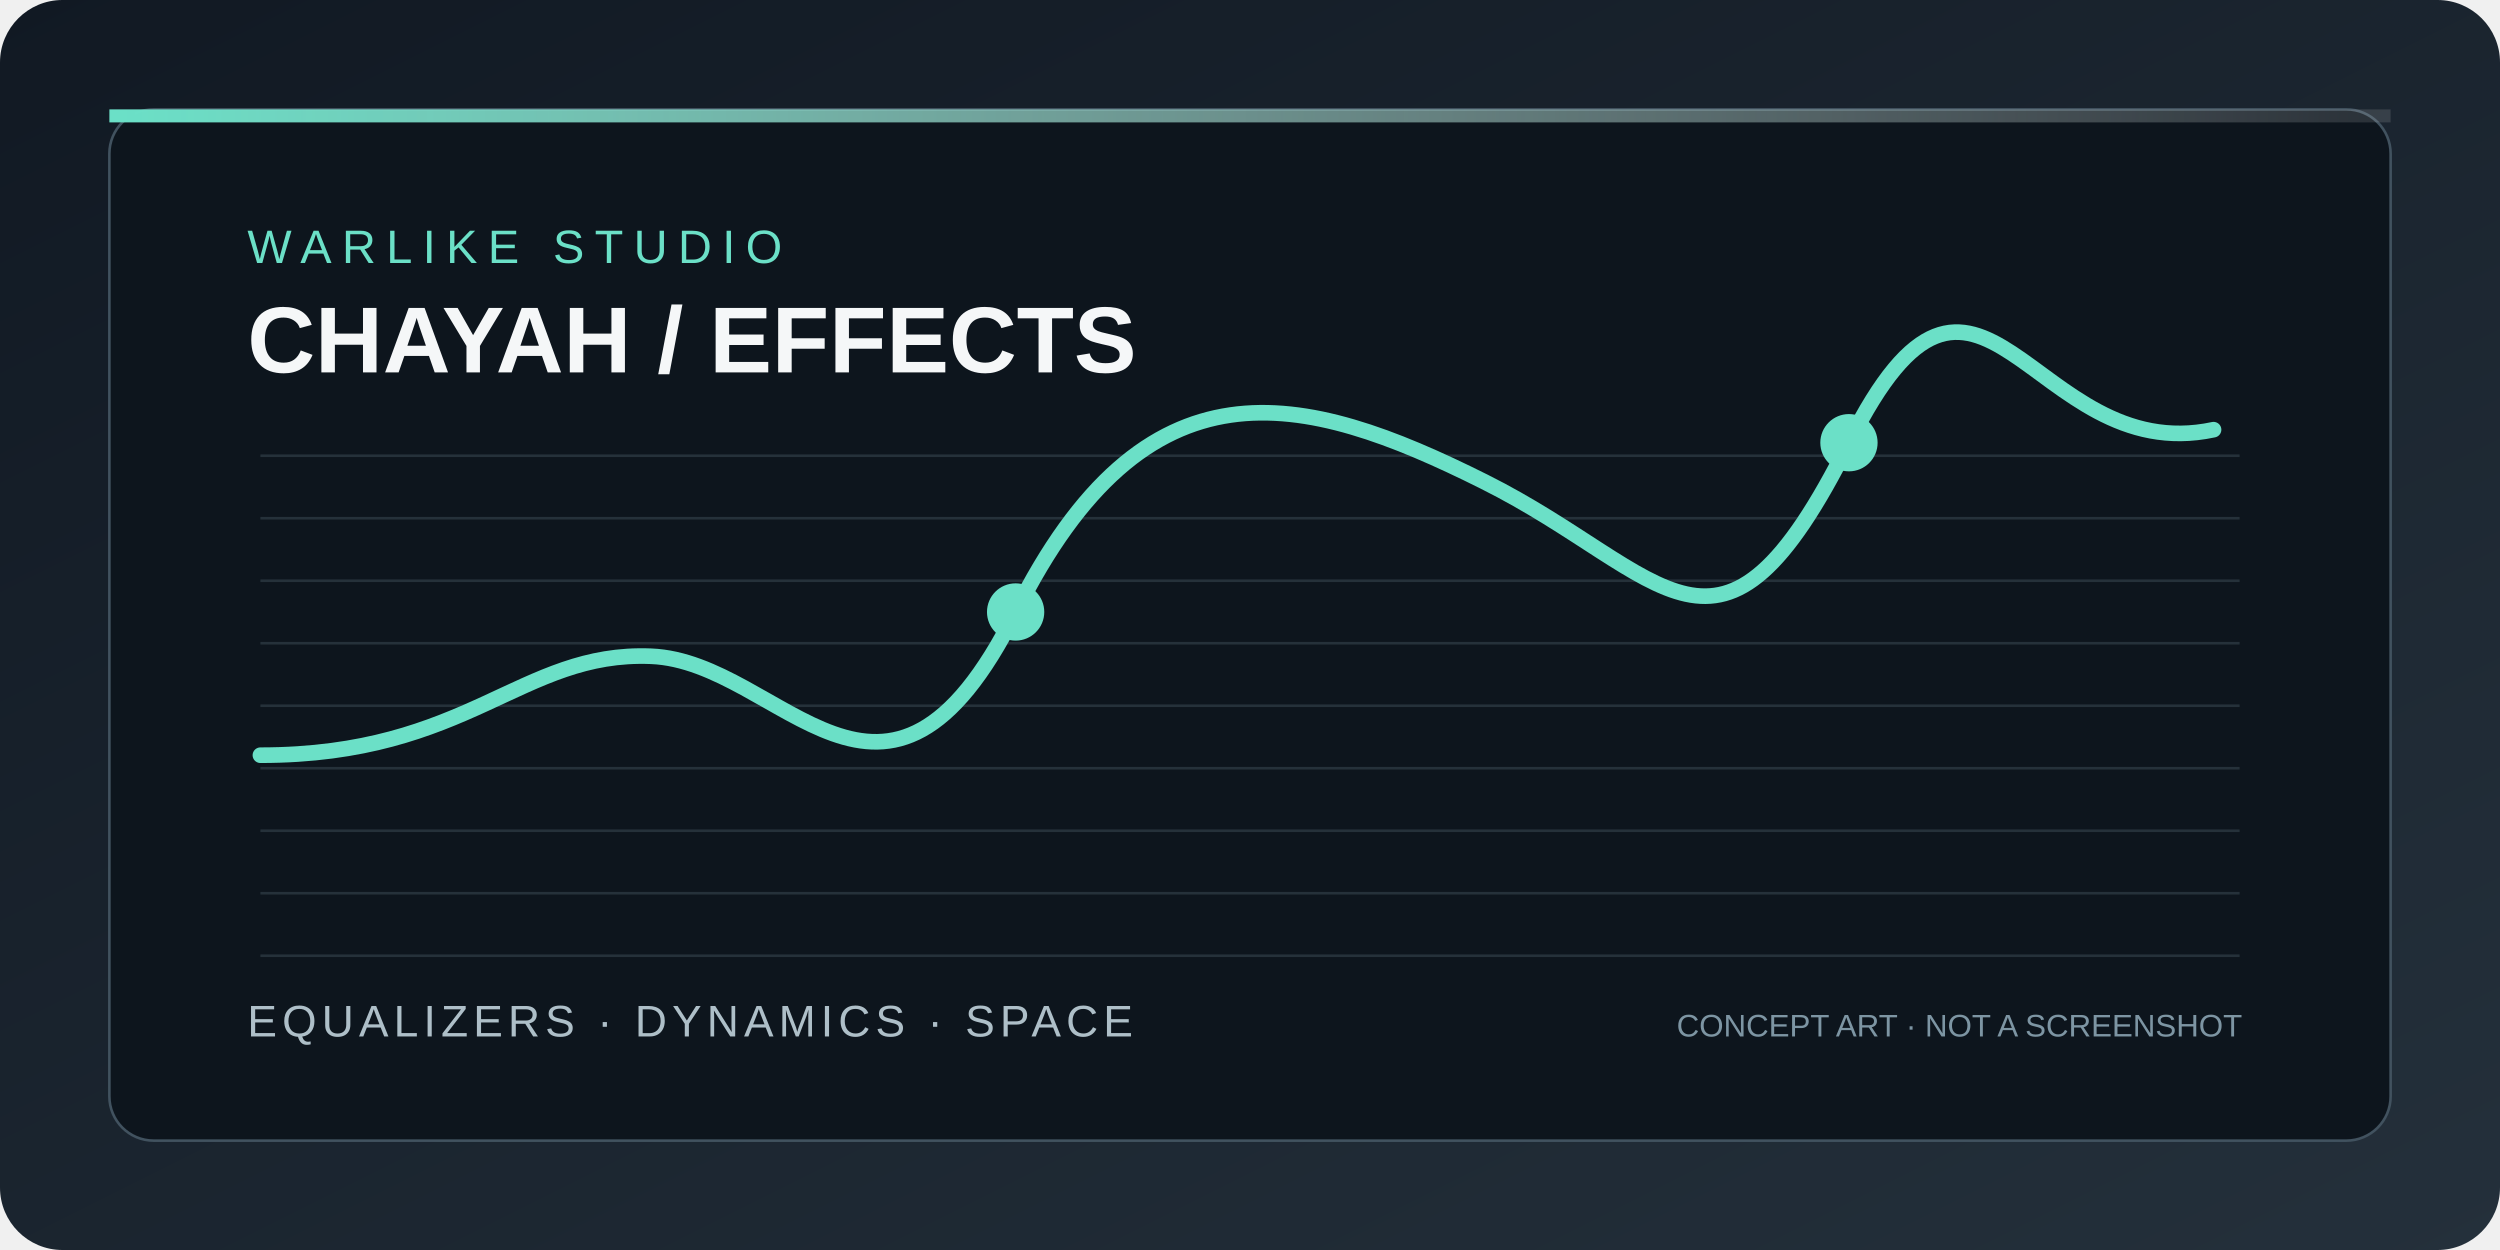
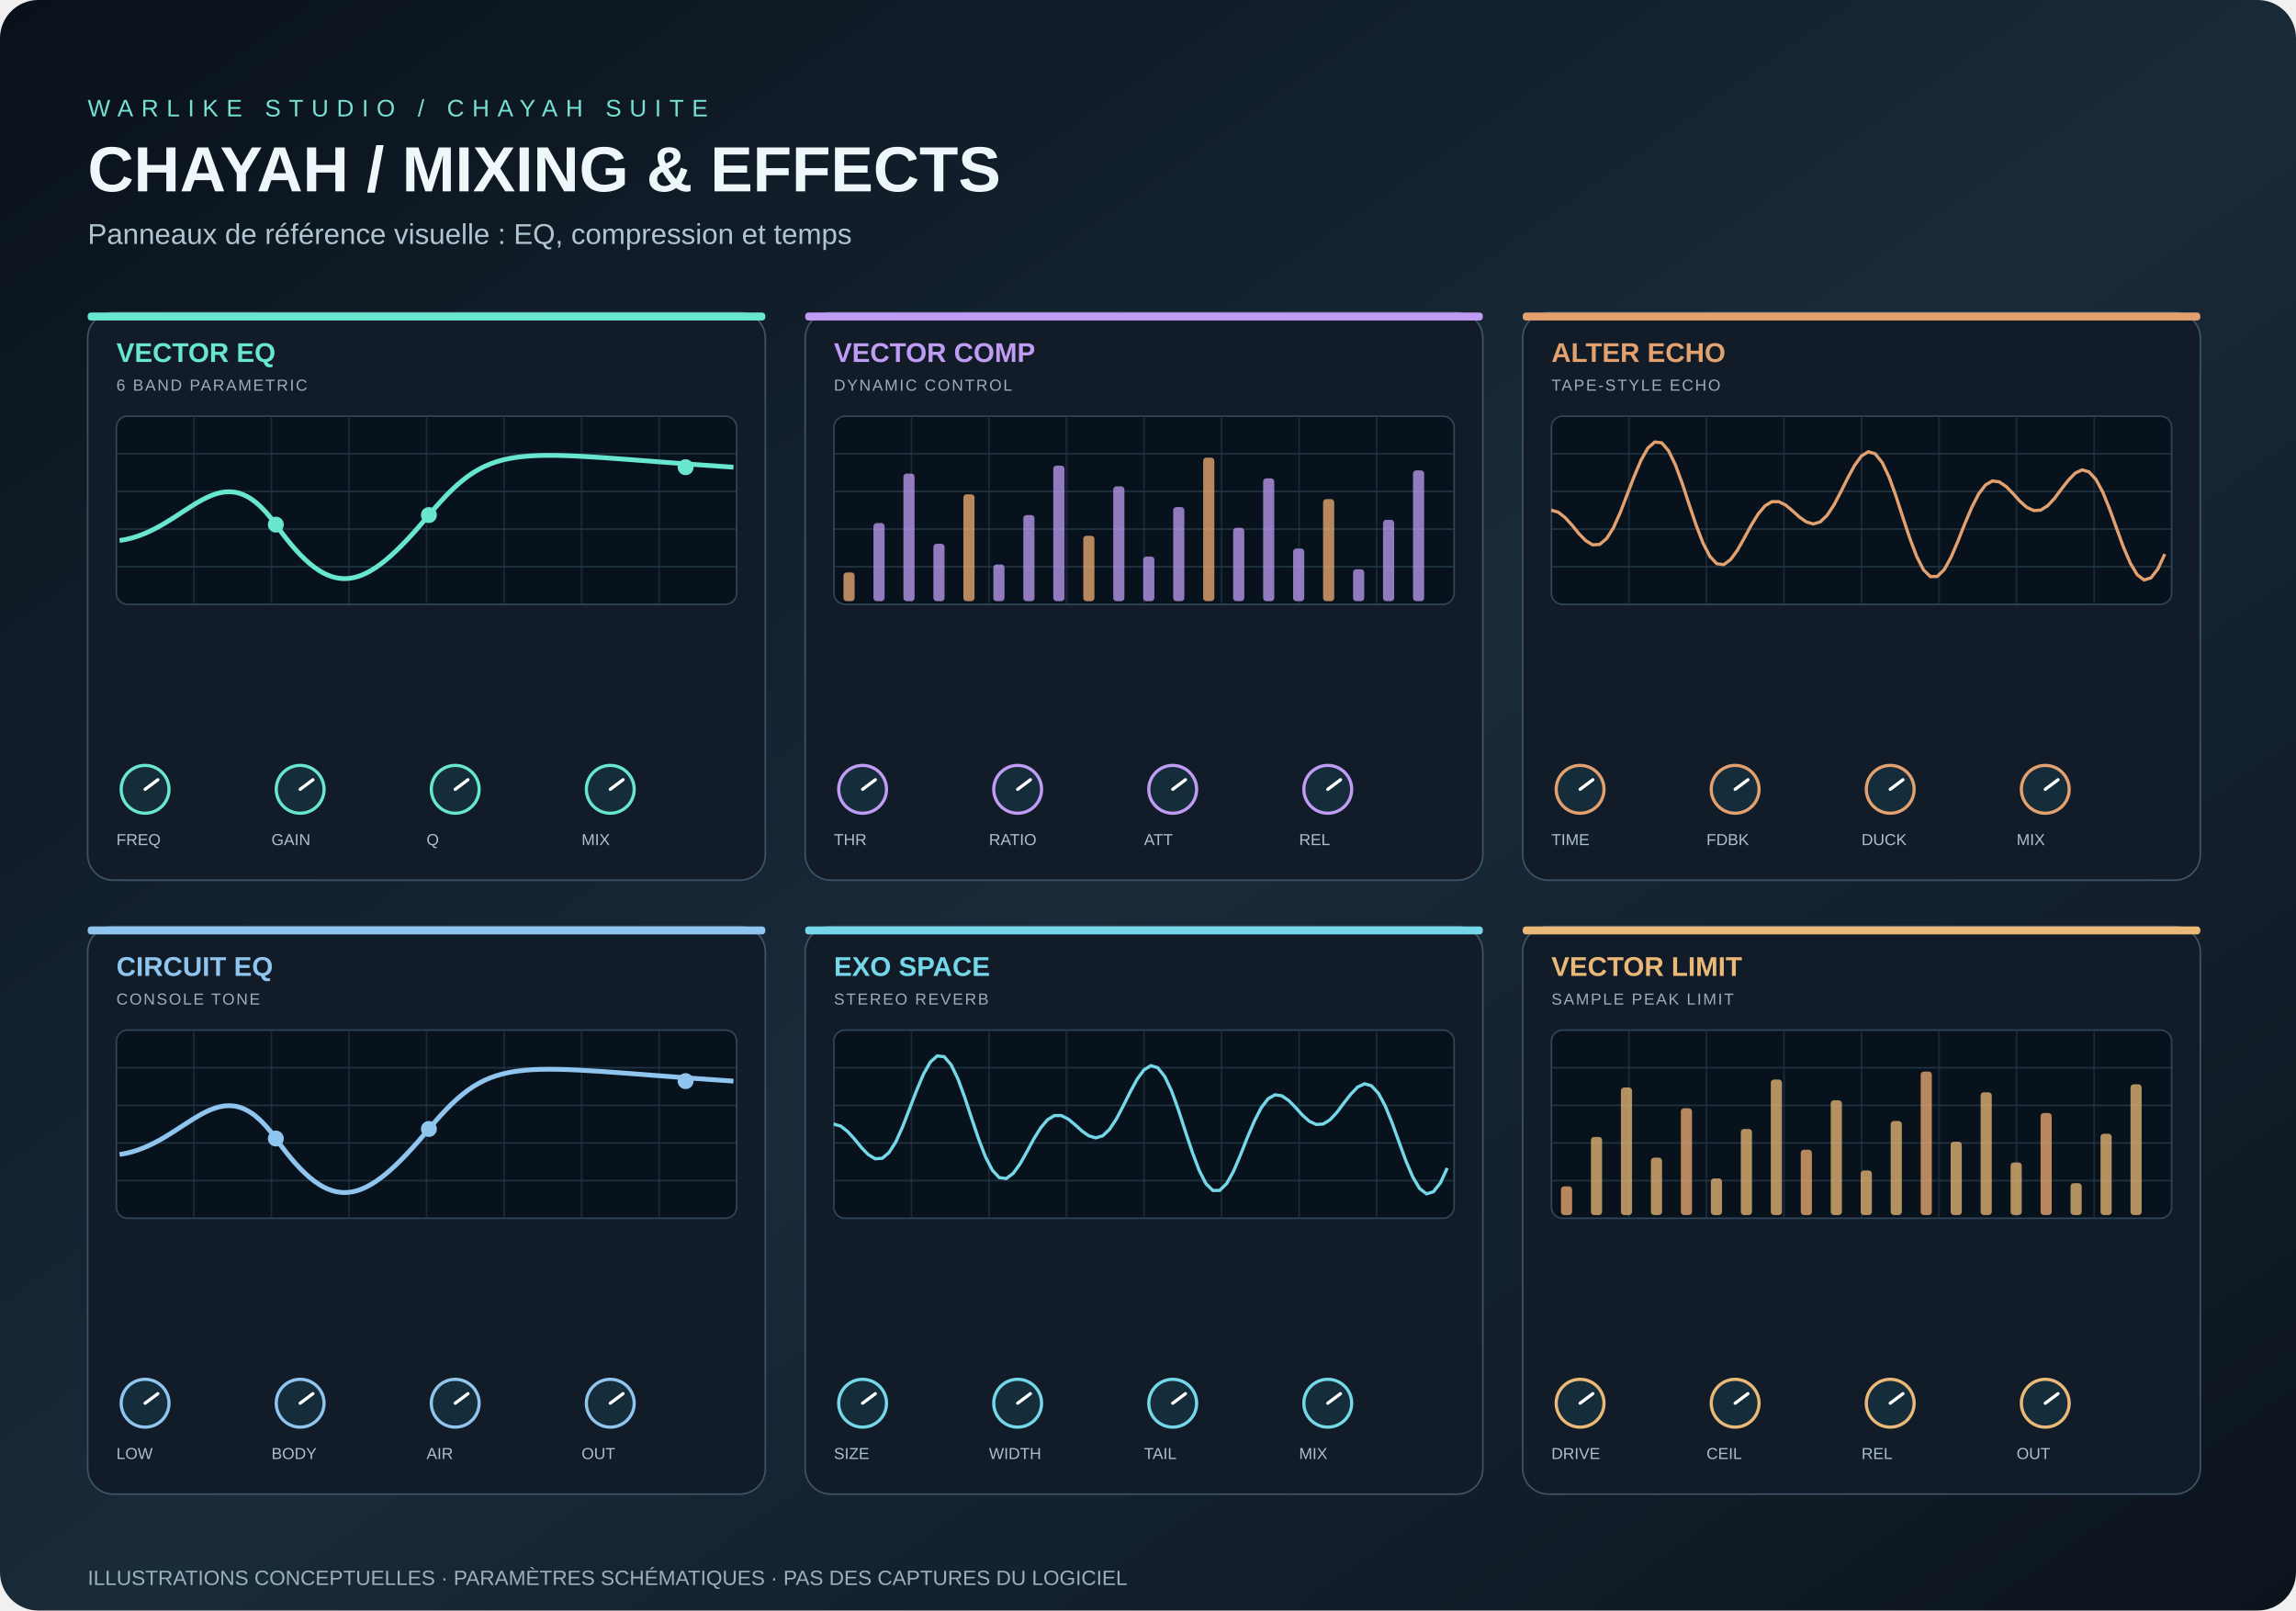
- <svg xmlns="http://www.w3.org/2000/svg" width="960" height="480" viewBox="0 0 960 480" role="img" aria-label="CHAYAH / EFFECTS - illustration conceptuelle du catalogue">
+ <svg xmlns="http://www.w3.org/2000/svg" width="1440" height="1010" viewBox="0 0 1440 1010" role="img" aria-label="CHAYAH / MIXING &amp; EFFECTS – planche de six interfaces illustrées, non captures d'écran">
  <defs>
-     <linearGradient id="bg" x2="1" y2="1">
-       <stop stop-color="#111923" />
-       <stop offset="1" stop-color="#24303b" />
-     </linearGradient>
-     <linearGradient id="line" x2="1">
-       <stop stop-color="#6be0c7" />
-       <stop offset="1" stop-color="#ffffff" stop-opacity=".12" />
+     <linearGradient id="bg" x1="0" x2="1" y1="0" y2="1">
+       <stop stop-color="#09111a" />
+       <stop offset=".52" stop-color="#192a39" />
+       <stop offset="1" stop-color="#0b131c" />
    </linearGradient>
  </defs>
-   <rect width="960" height="480" rx="24" fill="url(#bg)" />
-   <rect x="42" y="42" width="876" height="396" rx="17" fill="#0d151d" stroke="#41525f" />
-   <rect x="42" y="42" width="876" height="5" fill="url(#line)" />
-   <text x="95" y="101" fill="#6be0c7" font-size="18" font-family="Arial,sans-serif" letter-spacing="4">WARLIKE STUDIO</text>
-   <text x="95" y="143" fill="#f5f7f8" font-size="36" font-family="Arial,sans-serif" font-weight="700">CHAYAH / EFFECTS</text>
-   <g opacity=".18" stroke="#92b0bf">
-     <path d="M100 175H860" />
-     <path d="M100 199H860" />
-     <path d="M100 223H860" />
-     <path d="M100 247H860" />
-     <path d="M100 271H860" />
-     <path d="M100 295H860" />
-     <path d="M100 319H860" />
-     <path d="M100 343H860" />
-     <path d="M100 367H860" />
+   <rect width="1440" height="1010" rx="24" fill="url(#bg)" />
+   <text x="55" y="73" fill="#76e1d3" font-family="Arial,sans-serif" font-size="15" letter-spacing="5">WARLIKE STUDIO / CHAYAH SUITE</text>
+   <text x="55" y="120" fill="#eef7f9" font-family="Arial,sans-serif" font-size="40" font-weight="700">CHAYAH / MIXING &amp; EFFECTS</text>
+   <text x="55" y="153" fill="#b0c5d0" font-family="Arial,sans-serif" font-size="18">Panneaux de référence visuelle : EQ, compression et temps</text>
+   <g font-family="Arial,sans-serif">
+     <g>
+       <rect x="55" y="196" width="425" height="356" rx="16" fill="#111c28" stroke="#405366" />
+       <rect x="55" y="196" width="425" height="5" rx="2" fill="#69e6cf" />
+       <text x="73" y="227" fill="#69e6cf" font-size="17" font-weight="700">VECTOR EQ</text>
+       <text x="73" y="245" fill="#9caebe" font-size="10" letter-spacing="1">6 BAND PARAMETRIC</text>
+       <rect x="73" y="261" width="389" height="118" rx="7" fill="#08121c" stroke="#304559" />
+       <path d="M73 284.6H462" stroke="#2b4050" opacity=".7" />
+       <path d="M73 308.2H462" stroke="#2b4050" opacity=".7" />
+       <path d="M73 331.8H462" stroke="#2b4050" opacity=".7" />
+       <path d="M73 355.4H462" stroke="#2b4050" opacity=".7" />
+       <path d="M121.625 261V379" stroke="#223747" opacity=".65" />
+       <path d="M170.25 261V379" stroke="#223747" opacity=".65" />
+       <path d="M218.875 261V379" stroke="#223747" opacity=".65" />
+       <path d="M267.5 261V379" stroke="#223747" opacity=".65" />
+       <path d="M316.125 261V379" stroke="#223747" opacity=".65" />
+       <path d="M364.75 261V379" stroke="#223747" opacity=".65" />
+       <path d="M413.375 261V379" stroke="#223747" opacity=".65" />
+       <path d="M75 339C118 333,138 280,173 329S228 372,269 323S323 284,460 293" stroke="#69e6cf" stroke-width="3" fill="none" />
+       <circle cx="173" cy="329" r="5" fill="#69e6cf" />
+       <circle cx="269" cy="323" r="5" fill="#69e6cf" />
+       <circle cx="430" cy="293" r="5" fill="#69e6cf" />
+       <circle cx="91" cy="495" r="15" fill="#152c3a" stroke="#69e6cf" stroke-width="2" />
+       <path d="M91 495l8 -6" stroke="#fff" stroke-width="2" stroke-linecap="round" />
+       <text x="73" y="530" fill="#adc1cc" font-size="10">FREQ</text>
+       <circle cx="188.25" cy="495" r="15" fill="#152c3a" stroke="#69e6cf" stroke-width="2" />
+       <path d="M188.25 495l8 -6" stroke="#fff" stroke-width="2" stroke-linecap="round" />
+       <text x="170.25" y="530" fill="#adc1cc" font-size="10">GAIN</text>
+       <circle cx="285.5" cy="495" r="15" fill="#152c3a" stroke="#69e6cf" stroke-width="2" />
+       <path d="M285.5 495l8 -6" stroke="#fff" stroke-width="2" stroke-linecap="round" />
+       <text x="267.5" y="530" fill="#adc1cc" font-size="10">Q</text>
+       <circle cx="382.75" cy="495" r="15" fill="#152c3a" stroke="#69e6cf" stroke-width="2" />
+       <path d="M382.75 495l8 -6" stroke="#fff" stroke-width="2" stroke-linecap="round" />
+       <text x="364.75" y="530" fill="#adc1cc" font-size="10">MIX</text>
+     </g>
+     <g>
+       <rect x="505" y="196" width="425" height="356" rx="16" fill="#111c28" stroke="#405366" />
+       <rect x="505" y="196" width="425" height="5" rx="2" fill="#c09cf4" />
+       <text x="523" y="227" fill="#c09cf4" font-size="17" font-weight="700">VECTOR COMP</text>
+       <text x="523" y="245" fill="#9caebe" font-size="10" letter-spacing="1">DYNAMIC CONTROL</text>
+       <rect x="523" y="261" width="389" height="118" rx="7" fill="#08121c" stroke="#304559" />
+       <path d="M523 284.6H912" stroke="#2b4050" opacity=".7" />
+       <path d="M523 308.2H912" stroke="#2b4050" opacity=".7" />
+       <path d="M523 331.8H912" stroke="#2b4050" opacity=".7" />
+       <path d="M523 355.4H912" stroke="#2b4050" opacity=".7" />
+       <path d="M571.625 261V379" stroke="#223747" opacity=".65" />
+       <path d="M620.25 261V379" stroke="#223747" opacity=".65" />
+       <path d="M668.875 261V379" stroke="#223747" opacity=".65" />
+       <path d="M717.5 261V379" stroke="#223747" opacity=".65" />
+       <path d="M766.125 261V379" stroke="#223747" opacity=".65" />
+       <path d="M814.75 261V379" stroke="#223747" opacity=".65" />
+       <path d="M863.375 261V379" stroke="#223747" opacity=".65" />
+       <rect x="529" y="359" width="7" height="18" rx="2" fill="#f1ad74" opacity=".75" />
+       <rect x="547.8" y="328" width="7" height="49" rx="2" fill="#c09cf4" opacity=".75" />
+       <rect x="566.6" y="297" width="7" height="80" rx="2" fill="#c09cf4" opacity=".75" />
+       <rect x="585.4" y="341" width="7" height="36" rx="2" fill="#c09cf4" opacity=".75" />
+       <rect x="604.2" y="310" width="7" height="67" rx="2" fill="#f1ad74" opacity=".75" />
+       <rect x="623" y="354" width="7" height="23" rx="2" fill="#c09cf4" opacity=".75" />
+       <rect x="641.8" y="323" width="7" height="54" rx="2" fill="#c09cf4" opacity=".75" />
+       <rect x="660.6" y="292" width="7" height="85" rx="2" fill="#c09cf4" opacity=".75" />
+       <rect x="679.4" y="336" width="7" height="41" rx="2" fill="#f1ad74" opacity=".75" />
+       <rect x="698.2" y="305" width="7" height="72" rx="2" fill="#c09cf4" opacity=".75" />
+       <rect x="717" y="349" width="7" height="28" rx="2" fill="#c09cf4" opacity=".75" />
+       <rect x="735.8" y="318" width="7" height="59" rx="2" fill="#c09cf4" opacity=".75" />
+       <rect x="754.6" y="287" width="7" height="90" rx="2" fill="#f1ad74" opacity=".75" />
+       <rect x="773.4" y="331" width="7" height="46" rx="2" fill="#c09cf4" opacity=".75" />
+       <rect x="792.2" y="300" width="7" height="77" rx="2" fill="#c09cf4" opacity=".75" />
+       <rect x="811" y="344" width="7" height="33" rx="2" fill="#c09cf4" opacity=".75" />
+       <rect x="829.8" y="313" width="7" height="64" rx="2" fill="#f1ad74" opacity=".75" />
+       <rect x="848.6" y="357" width="7" height="20" rx="2" fill="#c09cf4" opacity=".75" />
+       <rect x="867.4" y="326" width="7" height="51" rx="2" fill="#c09cf4" opacity=".75" />
+       <rect x="886.2" y="295" width="7" height="82" rx="2" fill="#c09cf4" opacity=".75" />
+       <circle cx="541" cy="495" r="15" fill="#152c3a" stroke="#c09cf4" stroke-width="2" />
+       <path d="M541 495l8 -6" stroke="#fff" stroke-width="2" stroke-linecap="round" />
+       <text x="523" y="530" fill="#adc1cc" font-size="10">THR</text>
+       <circle cx="638.25" cy="495" r="15" fill="#152c3a" stroke="#c09cf4" stroke-width="2" />
+       <path d="M638.25 495l8 -6" stroke="#fff" stroke-width="2" stroke-linecap="round" />
+       <text x="620.25" y="530" fill="#adc1cc" font-size="10">RATIO</text>
+       <circle cx="735.5" cy="495" r="15" fill="#152c3a" stroke="#c09cf4" stroke-width="2" />
+       <path d="M735.5 495l8 -6" stroke="#fff" stroke-width="2" stroke-linecap="round" />
+       <text x="717.5" y="530" fill="#adc1cc" font-size="10">ATT</text>
+       <circle cx="832.75" cy="495" r="15" fill="#152c3a" stroke="#c09cf4" stroke-width="2" />
+       <path d="M832.75 495l8 -6" stroke="#fff" stroke-width="2" stroke-linecap="round" />
+       <text x="814.75" y="530" fill="#adc1cc" font-size="10">REL</text>
+     </g>
+     <g>
+       <rect x="955" y="196" width="425" height="356" rx="16" fill="#111c28" stroke="#405366" />
+       <rect x="955" y="196" width="425" height="5" rx="2" fill="#e3a16f" />
+       <text x="973" y="227" fill="#e3a16f" font-size="17" font-weight="700">ALTER ECHO</text>
+       <text x="973" y="245" fill="#9caebe" font-size="10" letter-spacing="1">TAPE-STYLE ECHO</text>
+       <rect x="973" y="261" width="389" height="118" rx="7" fill="#08121c" stroke="#304559" />
+       <path d="M973 284.6H1362" stroke="#2b4050" opacity=".7" />
+       <path d="M973 308.2H1362" stroke="#2b4050" opacity=".7" />
+       <path d="M973 331.8H1362" stroke="#2b4050" opacity=".7" />
+       <path d="M973 355.4H1362" stroke="#2b4050" opacity=".7" />
+       <path d="M1021.625 261V379" stroke="#223747" opacity=".65" />
+       <path d="M1070.25 261V379" stroke="#223747" opacity=".65" />
+       <path d="M1118.875 261V379" stroke="#223747" opacity=".65" />
+       <path d="M1167.5 261V379" stroke="#223747" opacity=".65" />
+       <path d="M1216.125 261V379" stroke="#223747" opacity=".65" />
+       <path d="M1264.75 261V379" stroke="#223747" opacity=".65" />
+       <path d="M1313.375 261V379" stroke="#223747" opacity=".65" />
+       <path d="M974 320L973.0 320.0L977.3 321.2L981.6 324.6L986.0 329.4L990.3 334.7L994.6 339.1L998.9 341.7L1003.3 341.4L1007.6 337.8L1011.9 331.0L1016.2 321.4L1020.5 310.2L1024.9 298.8L1029.2 288.6L1033.5 281.0L1037.8 277.2L1042.2 277.7L1046.5 282.7L1050.8 291.6L1055.1 303.3L1059.4 316.4L1063.8 329.4L1068.1 340.6L1072.4 348.9L1076.7 353.5L1081.1 354.1L1085.4 350.9L1089.7 345.0L1094.0 337.4L1098.3 329.4L1102.7 322.3L1107.0 317.2L1111.3 314.6L1115.6 314.6L1120.0 316.8L1124.3 320.4L1128.6 324.3L1132.9 327.3L1137.2 328.6L1141.6 327.3L1145.9 323.2L1150.2 316.7L1154.5 308.5L1158.9 299.7L1163.2 291.8L1167.5 285.9L1171.8 283.3L1176.1 284.6L1180.5 290.1L1184.8 299.2L1189.1 311.1L1193.4 324.4L1197.8 337.6L1202.1 349.0L1206.4 357.4L1210.7 361.6L1215.0 361.5L1219.4 357.2L1223.7 349.4L1228.0 339.3L1232.3 328.4L1236.7 318.1L1241.0 309.7L1245.3 304.1L1249.6 301.6L1253.9 302.2L1258.3 305.2L1262.6 309.6L1266.9 314.4L1271.2 318.2L1275.6 320.2L1279.9 319.9L1284.2 317.2L1288.5 312.6L1292.8 306.8L1297.2 301.2L1301.5 296.7L1305.8 294.7L1310.1 295.9L1314.5 300.6L1318.8 308.6L1323.1 319.2L1327.4 331.1L1331.7 342.9L1336.1 353.2L1340.4 360.4L1344.7 363.7L1349.0 362.4L1353.4 356.8L1357.7 347.5" stroke="#e3a16f" fill="none" stroke-width="2" />
+       <circle cx="991" cy="495" r="15" fill="#152c3a" stroke="#e3a16f" stroke-width="2" />
+       <path d="M991 495l8 -6" stroke="#fff" stroke-width="2" stroke-linecap="round" />
+       <text x="973" y="530" fill="#adc1cc" font-size="10">TIME</text>
+       <circle cx="1088.25" cy="495" r="15" fill="#152c3a" stroke="#e3a16f" stroke-width="2" />
+       <path d="M1088.25 495l8 -6" stroke="#fff" stroke-width="2" stroke-linecap="round" />
+       <text x="1070.25" y="530" fill="#adc1cc" font-size="10">FDBK</text>
+       <circle cx="1185.5" cy="495" r="15" fill="#152c3a" stroke="#e3a16f" stroke-width="2" />
+       <path d="M1185.5 495l8 -6" stroke="#fff" stroke-width="2" stroke-linecap="round" />
+       <text x="1167.5" y="530" fill="#adc1cc" font-size="10">DUCK</text>
+       <circle cx="1282.75" cy="495" r="15" fill="#152c3a" stroke="#e3a16f" stroke-width="2" />
+       <path d="M1282.75 495l8 -6" stroke="#fff" stroke-width="2" stroke-linecap="round" />
+       <text x="1264.75" y="530" fill="#adc1cc" font-size="10">MIX</text>
+     </g>
+     <g>
+       <rect x="55" y="581" width="425" height="356" rx="16" fill="#111c28" stroke="#405366" />
+       <rect x="55" y="581" width="425" height="5" rx="2" fill="#8fc5ee" />
+       <text x="73" y="612" fill="#8fc5ee" font-size="17" font-weight="700">CIRCUIT EQ</text>
+       <text x="73" y="630" fill="#9caebe" font-size="10" letter-spacing="1">CONSOLE TONE</text>
+       <rect x="73" y="646" width="389" height="118" rx="7" fill="#08121c" stroke="#304559" />
+       <path d="M73 669.6H462" stroke="#2b4050" opacity=".7" />
+       <path d="M73 693.2H462" stroke="#2b4050" opacity=".7" />
+       <path d="M73 716.8H462" stroke="#2b4050" opacity=".7" />
+       <path d="M73 740.4H462" stroke="#2b4050" opacity=".7" />
+       <path d="M121.625 646V764" stroke="#223747" opacity=".65" />
+       <path d="M170.25 646V764" stroke="#223747" opacity=".65" />
+       <path d="M218.875 646V764" stroke="#223747" opacity=".65" />
+       <path d="M267.5 646V764" stroke="#223747" opacity=".65" />
+       <path d="M316.125 646V764" stroke="#223747" opacity=".65" />
+       <path d="M364.75 646V764" stroke="#223747" opacity=".65" />
+       <path d="M413.375 646V764" stroke="#223747" opacity=".65" />
+       <path d="M75 724C118 718,138 665,173 714S228 757,269 708S323 669,460 678" stroke="#8fc5ee" stroke-width="3" fill="none" />
+       <circle cx="173" cy="714" r="5" fill="#8fc5ee" />
+       <circle cx="269" cy="708" r="5" fill="#8fc5ee" />
+       <circle cx="430" cy="678" r="5" fill="#8fc5ee" />
+       <circle cx="91" cy="880" r="15" fill="#152c3a" stroke="#8fc5ee" stroke-width="2" />
+       <path d="M91 880l8 -6" stroke="#fff" stroke-width="2" stroke-linecap="round" />
+       <text x="73" y="915" fill="#adc1cc" font-size="10">LOW</text>
+       <circle cx="188.25" cy="880" r="15" fill="#152c3a" stroke="#8fc5ee" stroke-width="2" />
+       <path d="M188.25 880l8 -6" stroke="#fff" stroke-width="2" stroke-linecap="round" />
+       <text x="170.25" y="915" fill="#adc1cc" font-size="10">BODY</text>
+       <circle cx="285.5" cy="880" r="15" fill="#152c3a" stroke="#8fc5ee" stroke-width="2" />
+       <path d="M285.5 880l8 -6" stroke="#fff" stroke-width="2" stroke-linecap="round" />
+       <text x="267.5" y="915" fill="#adc1cc" font-size="10">AIR</text>
+       <circle cx="382.75" cy="880" r="15" fill="#152c3a" stroke="#8fc5ee" stroke-width="2" />
+       <path d="M382.75 880l8 -6" stroke="#fff" stroke-width="2" stroke-linecap="round" />
+       <text x="364.75" y="915" fill="#adc1cc" font-size="10">OUT</text>
+     </g>
+     <g>
+       <rect x="505" y="581" width="425" height="356" rx="16" fill="#111c28" stroke="#405366" />
+       <rect x="505" y="581" width="425" height="5" rx="2" fill="#74d8e9" />
+       <text x="523" y="612" fill="#74d8e9" font-size="17" font-weight="700">EXO SPACE</text>
+       <text x="523" y="630" fill="#9caebe" font-size="10" letter-spacing="1">STEREO REVERB</text>
+       <rect x="523" y="646" width="389" height="118" rx="7" fill="#08121c" stroke="#304559" />
+       <path d="M523 669.6H912" stroke="#2b4050" opacity=".7" />
+       <path d="M523 693.2H912" stroke="#2b4050" opacity=".7" />
+       <path d="M523 716.8H912" stroke="#2b4050" opacity=".7" />
+       <path d="M523 740.4H912" stroke="#2b4050" opacity=".7" />
+       <path d="M571.625 646V764" stroke="#223747" opacity=".65" />
+       <path d="M620.25 646V764" stroke="#223747" opacity=".65" />
+       <path d="M668.875 646V764" stroke="#223747" opacity=".65" />
+       <path d="M717.5 646V764" stroke="#223747" opacity=".65" />
+       <path d="M766.125 646V764" stroke="#223747" opacity=".65" />
+       <path d="M814.75 646V764" stroke="#223747" opacity=".65" />
+       <path d="M863.375 646V764" stroke="#223747" opacity=".65" />
+       <path d="M524 705L523.0 705.0L527.3 706.2L531.6 709.6L536.0 714.4L540.3 719.7L544.6 724.1L548.9 726.7L553.3 726.4L557.6 722.8L561.9 716.0L566.2 706.4L570.5 695.2L574.9 683.8L579.2 673.6L583.5 666.0L587.8 662.2L592.2 662.7L596.5 667.7L600.8 676.6L605.1 688.3L609.4 701.4L613.8 714.4L618.1 725.6L622.4 733.9L626.7 738.5L631.1 739.1L635.4 735.9L639.7 730.0L644.0 722.4L648.3 714.4L652.7 707.3L657.0 702.2L661.3 699.6L665.6 699.6L670.0 701.8L674.3 705.4L678.6 709.3L682.9 712.3L687.2 713.6L691.6 712.3L695.9 708.2L700.2 701.7L704.5 693.5L708.9 684.7L713.2 676.8L717.5 670.9L721.8 668.3L726.1 669.6L730.5 675.1L734.8 684.2L739.1 696.1L743.4 709.4L747.8 722.6L752.1 734.0L756.4 742.4L760.7 746.6L765.0 746.5L769.4 742.2L773.7 734.4L778.0 724.3L782.3 713.4L786.7 703.1L791.0 694.7L795.3 689.1L799.6 686.6L803.9 687.2L808.3 690.2L812.6 694.6L816.9 699.4L821.2 703.2L825.6 705.2L829.9 704.9L834.2 702.2L838.5 697.6L842.8 691.8L847.2 686.2L851.5 681.7L855.8 679.7L860.1 680.9L864.5 685.6L868.8 693.6L873.1 704.2L877.4 716.1L881.7 727.9L886.1 738.2L890.4 745.4L894.7 748.7L899.0 747.4L903.4 741.8L907.7 732.5" stroke="#74d8e9" fill="none" stroke-width="2" />
+       <circle cx="541" cy="880" r="15" fill="#152c3a" stroke="#74d8e9" stroke-width="2" />
+       <path d="M541 880l8 -6" stroke="#fff" stroke-width="2" stroke-linecap="round" />
+       <text x="523" y="915" fill="#adc1cc" font-size="10">SIZE</text>
+       <circle cx="638.25" cy="880" r="15" fill="#152c3a" stroke="#74d8e9" stroke-width="2" />
+       <path d="M638.25 880l8 -6" stroke="#fff" stroke-width="2" stroke-linecap="round" />
+       <text x="620.25" y="915" fill="#adc1cc" font-size="10">WIDTH</text>
+       <circle cx="735.5" cy="880" r="15" fill="#152c3a" stroke="#74d8e9" stroke-width="2" />
+       <path d="M735.5 880l8 -6" stroke="#fff" stroke-width="2" stroke-linecap="round" />
+       <text x="717.5" y="915" fill="#adc1cc" font-size="10">TAIL</text>
+       <circle cx="832.75" cy="880" r="15" fill="#152c3a" stroke="#74d8e9" stroke-width="2" />
+       <path d="M832.75 880l8 -6" stroke="#fff" stroke-width="2" stroke-linecap="round" />
+       <text x="814.75" y="915" fill="#adc1cc" font-size="10">MIX</text>
+     </g>
+     <g>
+       <rect x="955" y="581" width="425" height="356" rx="16" fill="#111c28" stroke="#405366" />
+       <rect x="955" y="581" width="425" height="5" rx="2" fill="#ebb977" />
+       <text x="973" y="612" fill="#ebb977" font-size="17" font-weight="700">VECTOR LIMIT</text>
+       <text x="973" y="630" fill="#9caebe" font-size="10" letter-spacing="1">SAMPLE PEAK LIMIT</text>
+       <rect x="973" y="646" width="389" height="118" rx="7" fill="#08121c" stroke="#304559" />
+       <path d="M973 669.6H1362" stroke="#2b4050" opacity=".7" />
+       <path d="M973 693.2H1362" stroke="#2b4050" opacity=".7" />
+       <path d="M973 716.8H1362" stroke="#2b4050" opacity=".7" />
+       <path d="M973 740.4H1362" stroke="#2b4050" opacity=".7" />
+       <path d="M1021.625 646V764" stroke="#223747" opacity=".65" />
+       <path d="M1070.25 646V764" stroke="#223747" opacity=".65" />
+       <path d="M1118.875 646V764" stroke="#223747" opacity=".65" />
+       <path d="M1167.5 646V764" stroke="#223747" opacity=".65" />
+       <path d="M1216.125 646V764" stroke="#223747" opacity=".65" />
+       <path d="M1264.75 646V764" stroke="#223747" opacity=".65" />
+       <path d="M1313.375 646V764" stroke="#223747" opacity=".65" />
+       <rect x="979" y="744" width="7" height="18" rx="2" fill="#f1ad74" opacity=".75" />
+       <rect x="997.8" y="713" width="7" height="49" rx="2" fill="#ebb977" opacity=".75" />
+       <rect x="1016.6" y="682" width="7" height="80" rx="2" fill="#ebb977" opacity=".75" />
+       <rect x="1035.4" y="726" width="7" height="36" rx="2" fill="#ebb977" opacity=".75" />
+       <rect x="1054.2" y="695" width="7" height="67" rx="2" fill="#f1ad74" opacity=".75" />
+       <rect x="1073" y="739" width="7" height="23" rx="2" fill="#ebb977" opacity=".75" />
+       <rect x="1091.8" y="708" width="7" height="54" rx="2" fill="#ebb977" opacity=".75" />
+       <rect x="1110.6" y="677" width="7" height="85" rx="2" fill="#ebb977" opacity=".75" />
+       <rect x="1129.4" y="721" width="7" height="41" rx="2" fill="#f1ad74" opacity=".75" />
+       <rect x="1148.2" y="690" width="7" height="72" rx="2" fill="#ebb977" opacity=".75" />
+       <rect x="1167" y="734" width="7" height="28" rx="2" fill="#ebb977" opacity=".75" />
+       <rect x="1185.8" y="703" width="7" height="59" rx="2" fill="#ebb977" opacity=".75" />
+       <rect x="1204.6" y="672" width="7" height="90" rx="2" fill="#f1ad74" opacity=".75" />
+       <rect x="1223.4" y="716" width="7" height="46" rx="2" fill="#ebb977" opacity=".75" />
+       <rect x="1242.2" y="685" width="7" height="77" rx="2" fill="#ebb977" opacity=".75" />
+       <rect x="1261" y="729" width="7" height="33" rx="2" fill="#ebb977" opacity=".75" />
+       <rect x="1279.8" y="698" width="7" height="64" rx="2" fill="#f1ad74" opacity=".75" />
+       <rect x="1298.6" y="742" width="7" height="20" rx="2" fill="#ebb977" opacity=".75" />
+       <rect x="1317.4" y="711" width="7" height="51" rx="2" fill="#ebb977" opacity=".75" />
+       <rect x="1336.2" y="680" width="7" height="82" rx="2" fill="#ebb977" opacity=".75" />
+       <circle cx="991" cy="880" r="15" fill="#152c3a" stroke="#ebb977" stroke-width="2" />
+       <path d="M991 880l8 -6" stroke="#fff" stroke-width="2" stroke-linecap="round" />
+       <text x="973" y="915" fill="#adc1cc" font-size="10">DRIVE</text>
+       <circle cx="1088.25" cy="880" r="15" fill="#152c3a" stroke="#ebb977" stroke-width="2" />
+       <path d="M1088.25 880l8 -6" stroke="#fff" stroke-width="2" stroke-linecap="round" />
+       <text x="1070.25" y="915" fill="#adc1cc" font-size="10">CEIL</text>
+       <circle cx="1185.5" cy="880" r="15" fill="#152c3a" stroke="#ebb977" stroke-width="2" />
+       <path d="M1185.5 880l8 -6" stroke="#fff" stroke-width="2" stroke-linecap="round" />
+       <text x="1167.5" y="915" fill="#adc1cc" font-size="10">REL</text>
+       <circle cx="1282.75" cy="880" r="15" fill="#152c3a" stroke="#ebb977" stroke-width="2" />
+       <path d="M1282.75 880l8 -6" stroke="#fff" stroke-width="2" stroke-linecap="round" />
+       <text x="1264.75" y="915" fill="#adc1cc" font-size="10">OUT</text>
+     </g>
  </g>
-   <path d="M100 290 C180 290 200 250 250 252 S340 335 390 235 S500 150 570 185 S660 270 710 170 S780 180 850 165" fill="none" stroke="#6be0c7" stroke-width="6" stroke-linecap="round" />
-   <circle cx="390" cy="235" r="11" fill="#6be0c7" />
-   <circle cx="710" cy="170" r="11" fill="#6be0c7" />
-   <text x="95" y="398" fill="#aebfc8" font-size="17" font-family="Arial,sans-serif" letter-spacing="2">EQUALIZERS · DYNAMICS · SPACE</text>
-   <text x="861" y="398" fill="#7d95a3" font-size="12" text-anchor="end" font-family="Arial,sans-serif">CONCEPT ART · NOT A SCREENSHOT</text>
+   <text x="55" y="994" fill="#9cb0bd" font-family="Arial,sans-serif" font-size="13">ILLUSTRATIONS CONCEPTUELLES · PARAMÈTRES SCHÉMATIQUES · PAS DES CAPTURES DU LOGICIEL</text>
</svg>
